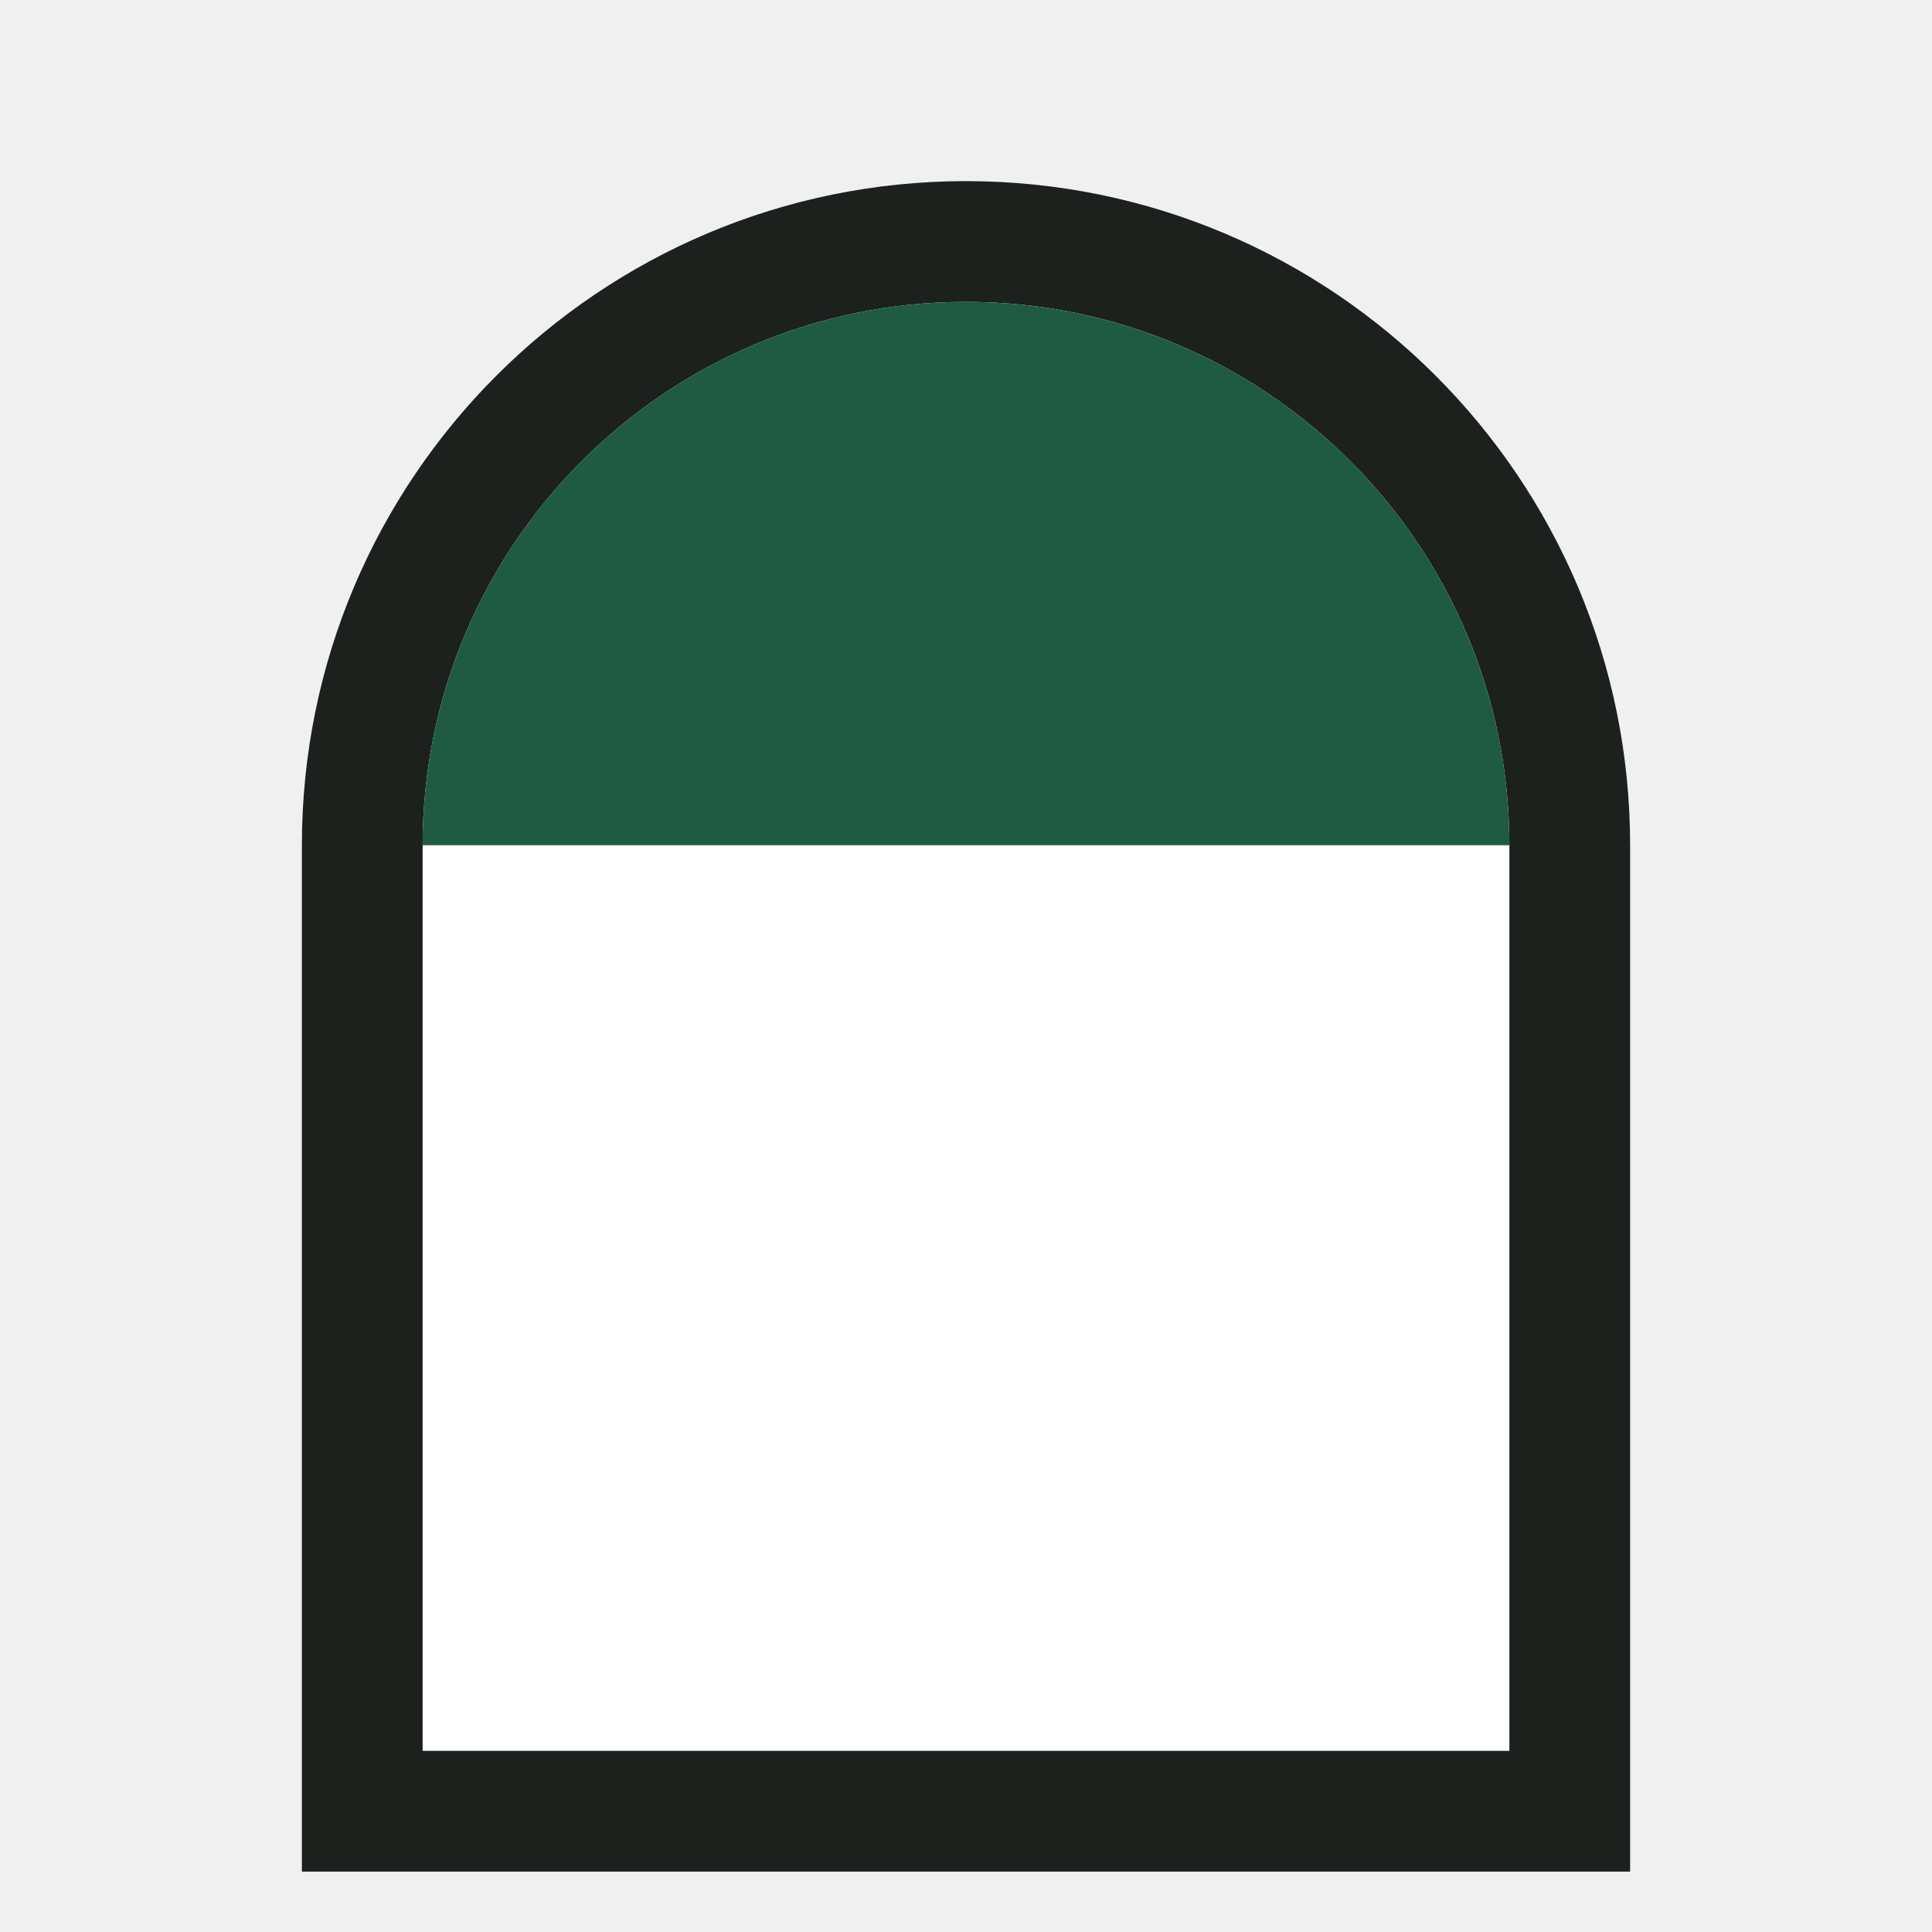
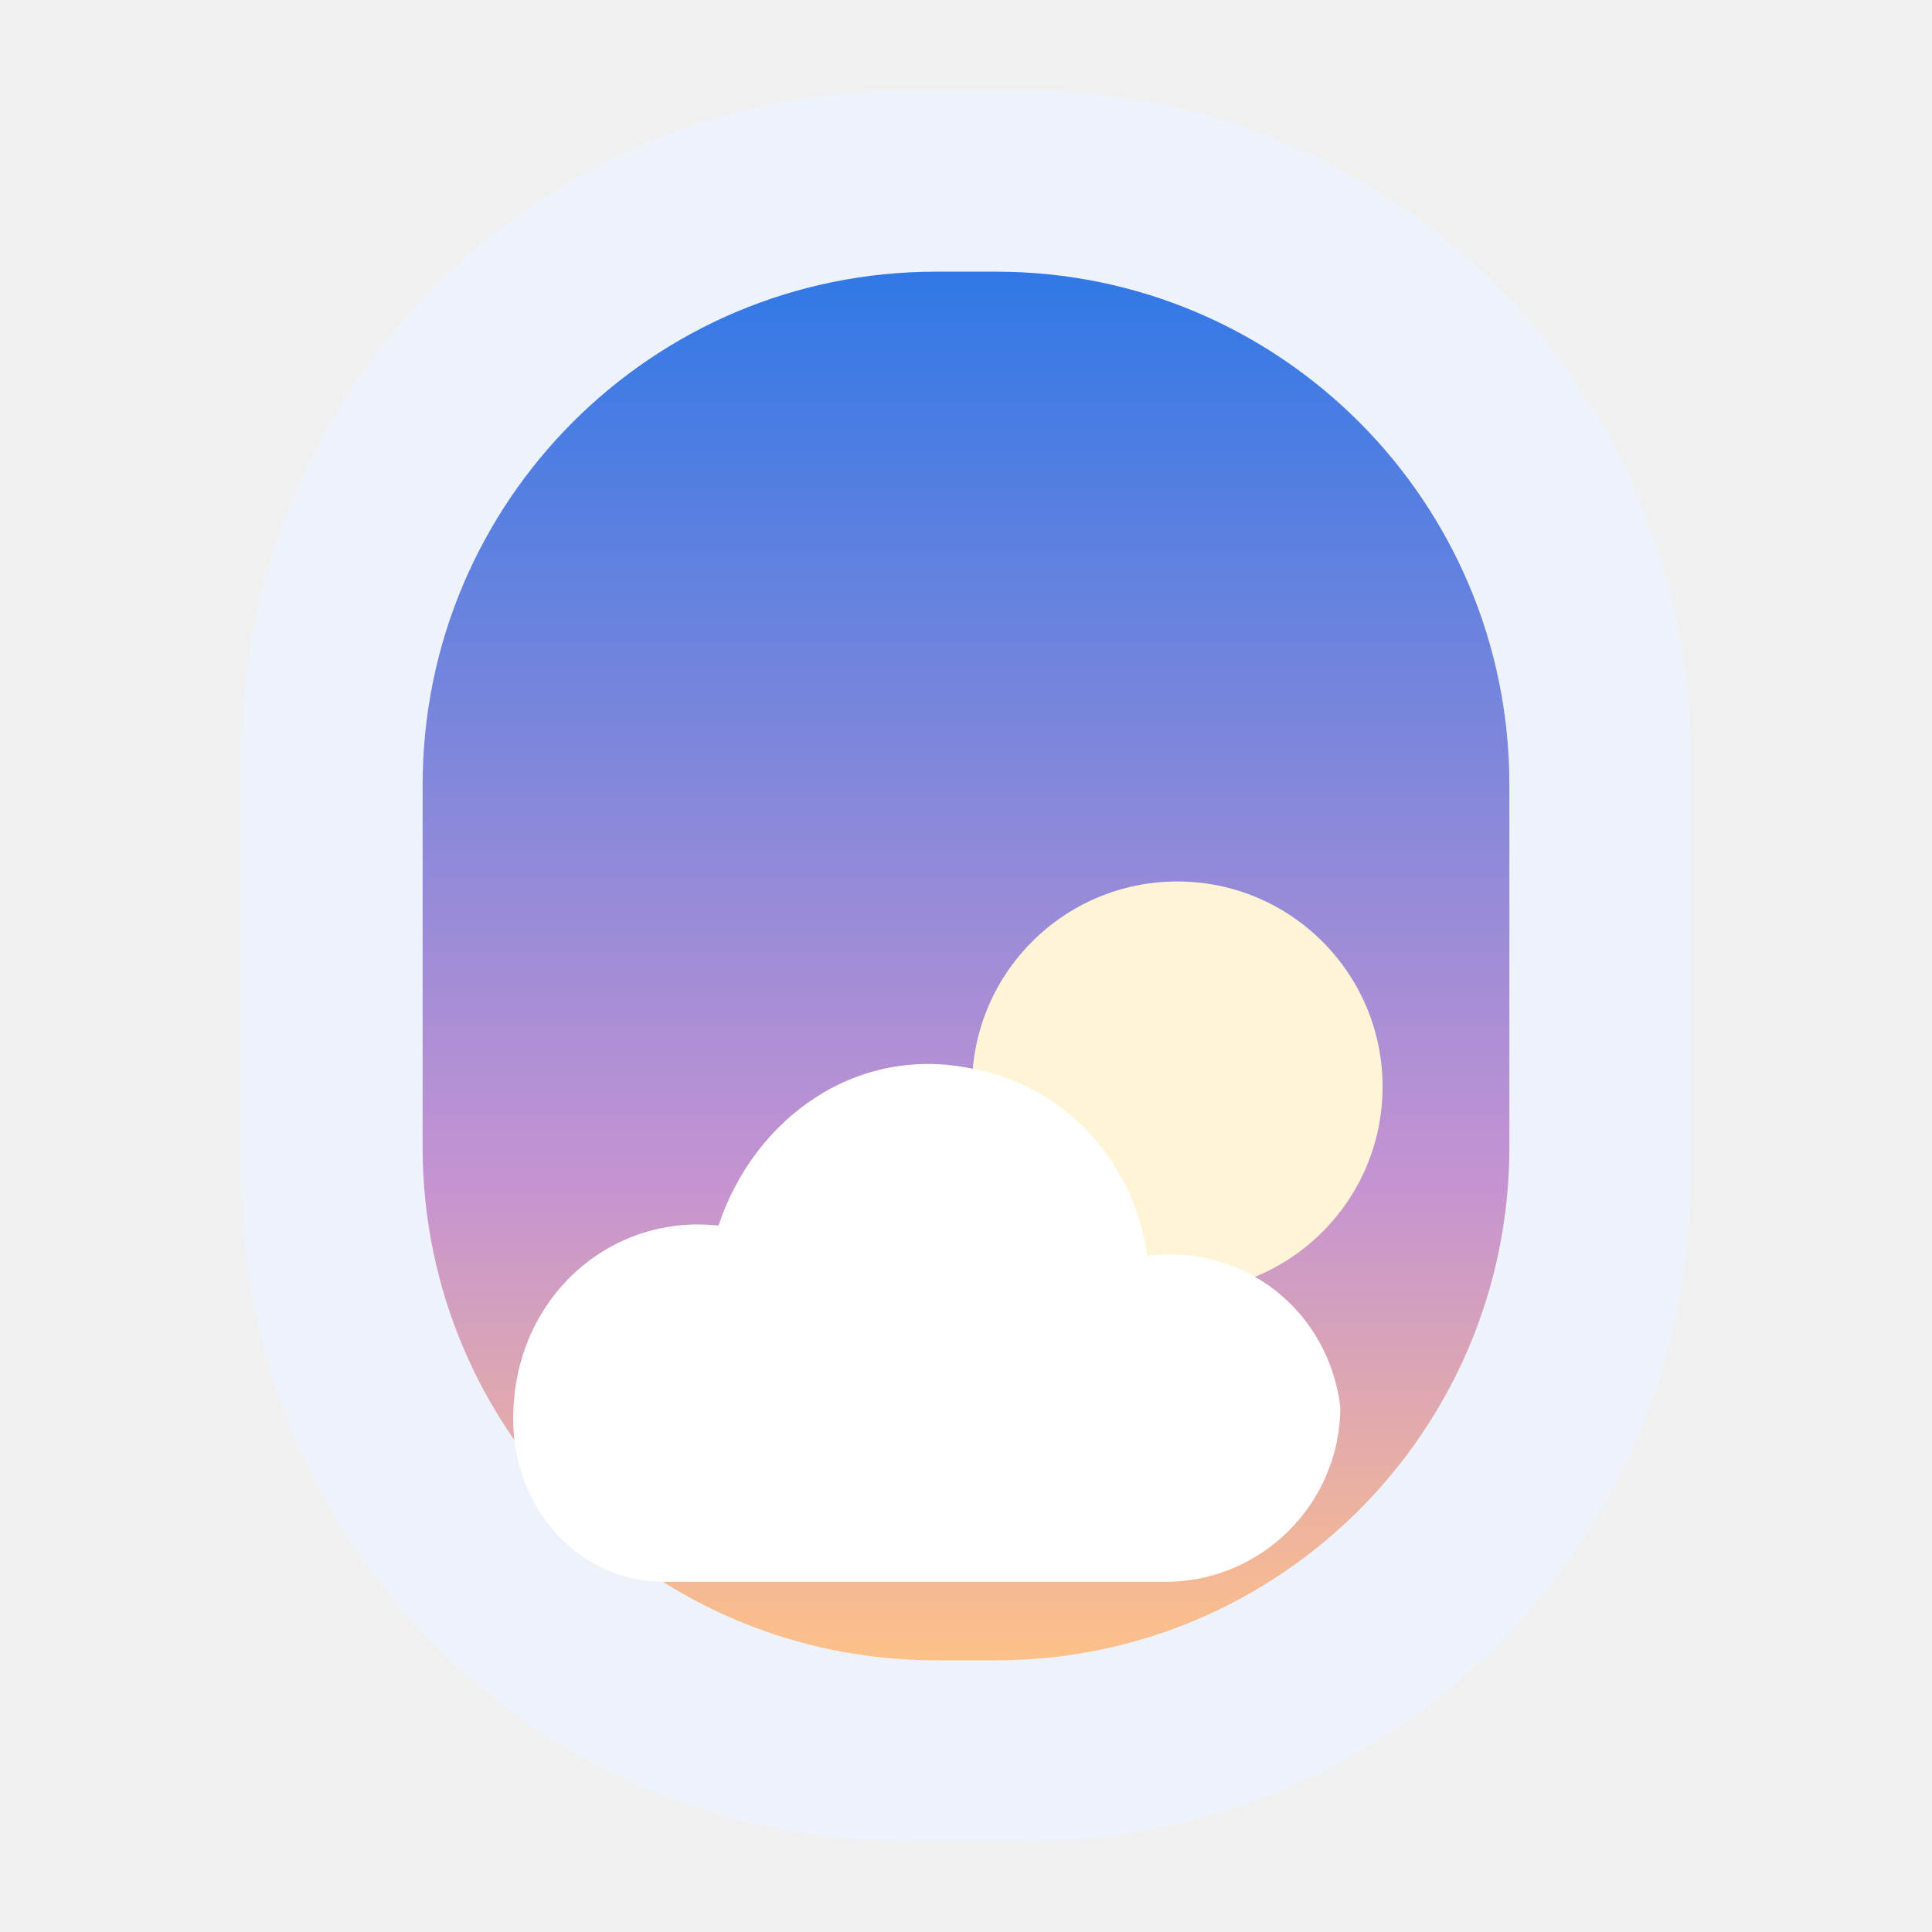
<svg xmlns="http://www.w3.org/2000/svg" viewBox="0 0 32 32">
-   <path d="M6 30V14a10 10 0 0 1 20 0v16z" fill="#fff" stroke="#1C211E" stroke-width="2" />
-   <path d="M7 14a9 9 0 0 1 18 0z" fill="#1F5A43" />
+   <defs>
+     <linearGradient id="s" x1="0" y1="0" x2="0" y2="1">
+       <stop offset="0" stop-color="#2f78e6" />
+       <stop offset=".65" stop-color="#c493d2" />
+       <stop offset="1" stop-color="#ffc187" />
+     </linearGradient>
+   </defs>
+   <rect x="4" y="1.5" width="24" height="29" rx="11" fill="#eef2fa" />
+   <rect x="7" y="4.5" width="18" height="23" rx="8.5" fill="url(#s)" />
+   <circle cx="19.5" cy="18" r="3.4" fill="#fff4d6" />
+   <path d="M8.5 23.5c0-2 1.6-3.4 3.4-3.2.6-1.8 2.3-3 4.2-2.6 1.6.3 2.7 1.6 2.9 3.1 1.6-.2 3 .9 3.2 2.5 0 1.6-1.3 2.9-2.9 2.9H11c-1.4 0-2.5-1.2-2.5-2.7z" fill="#fff" />
</svg>
